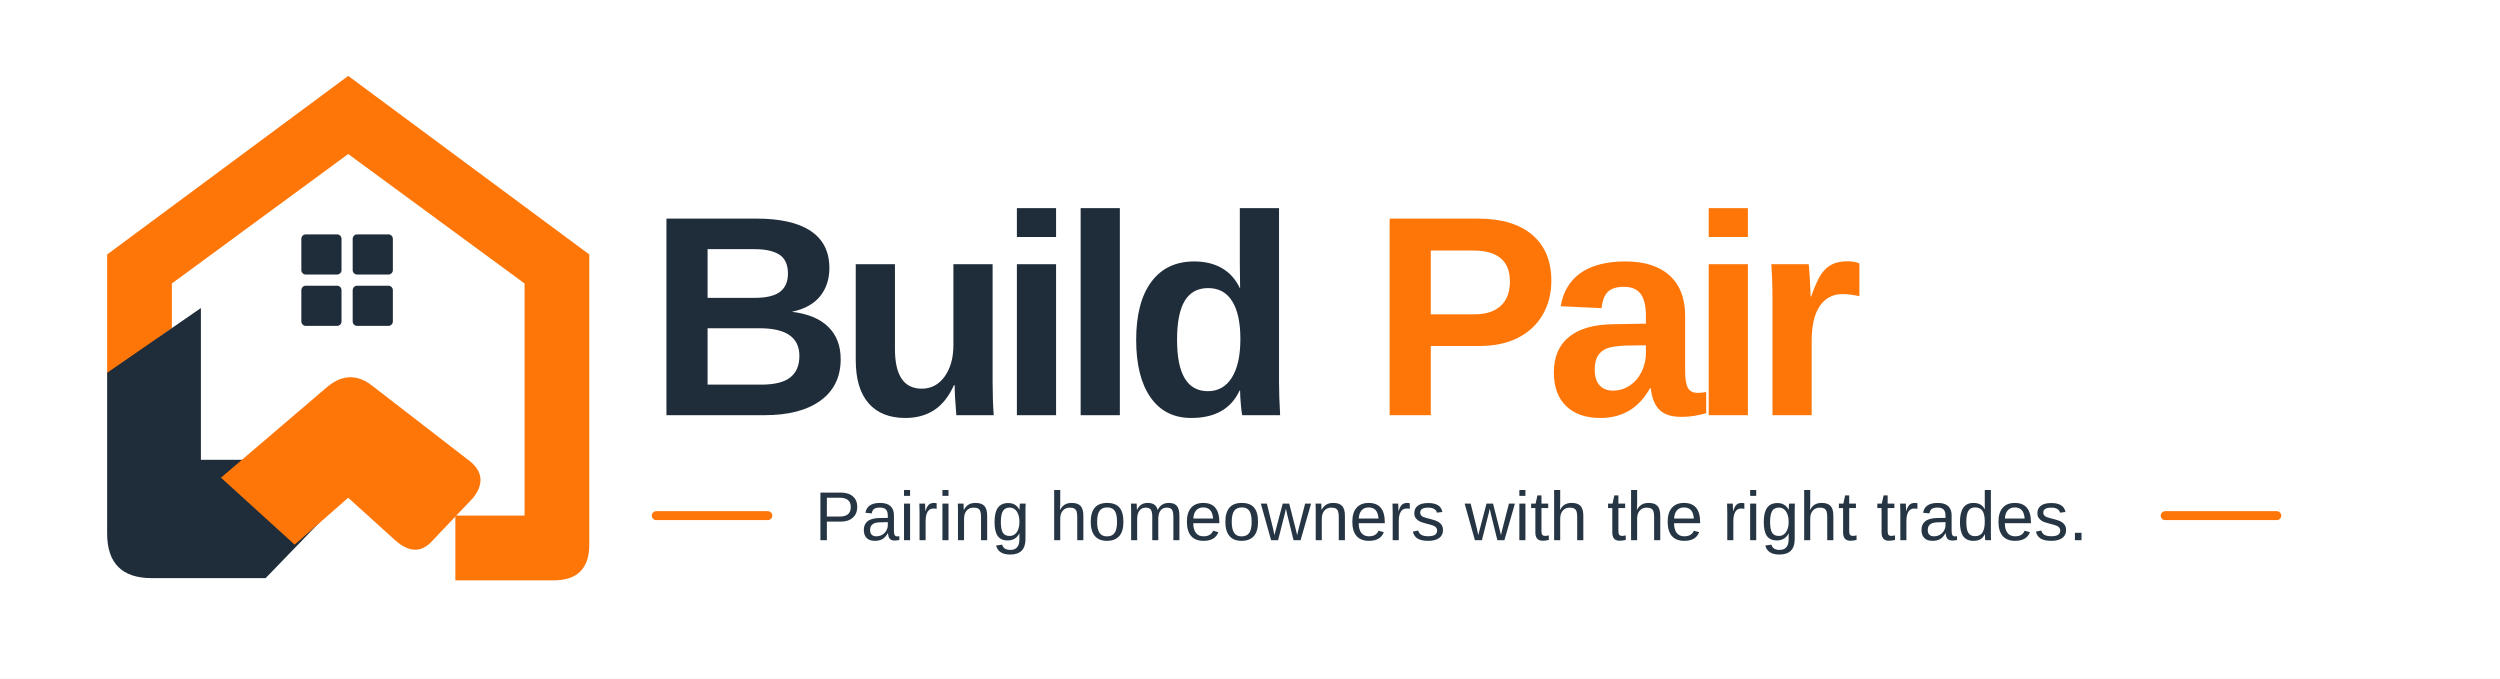
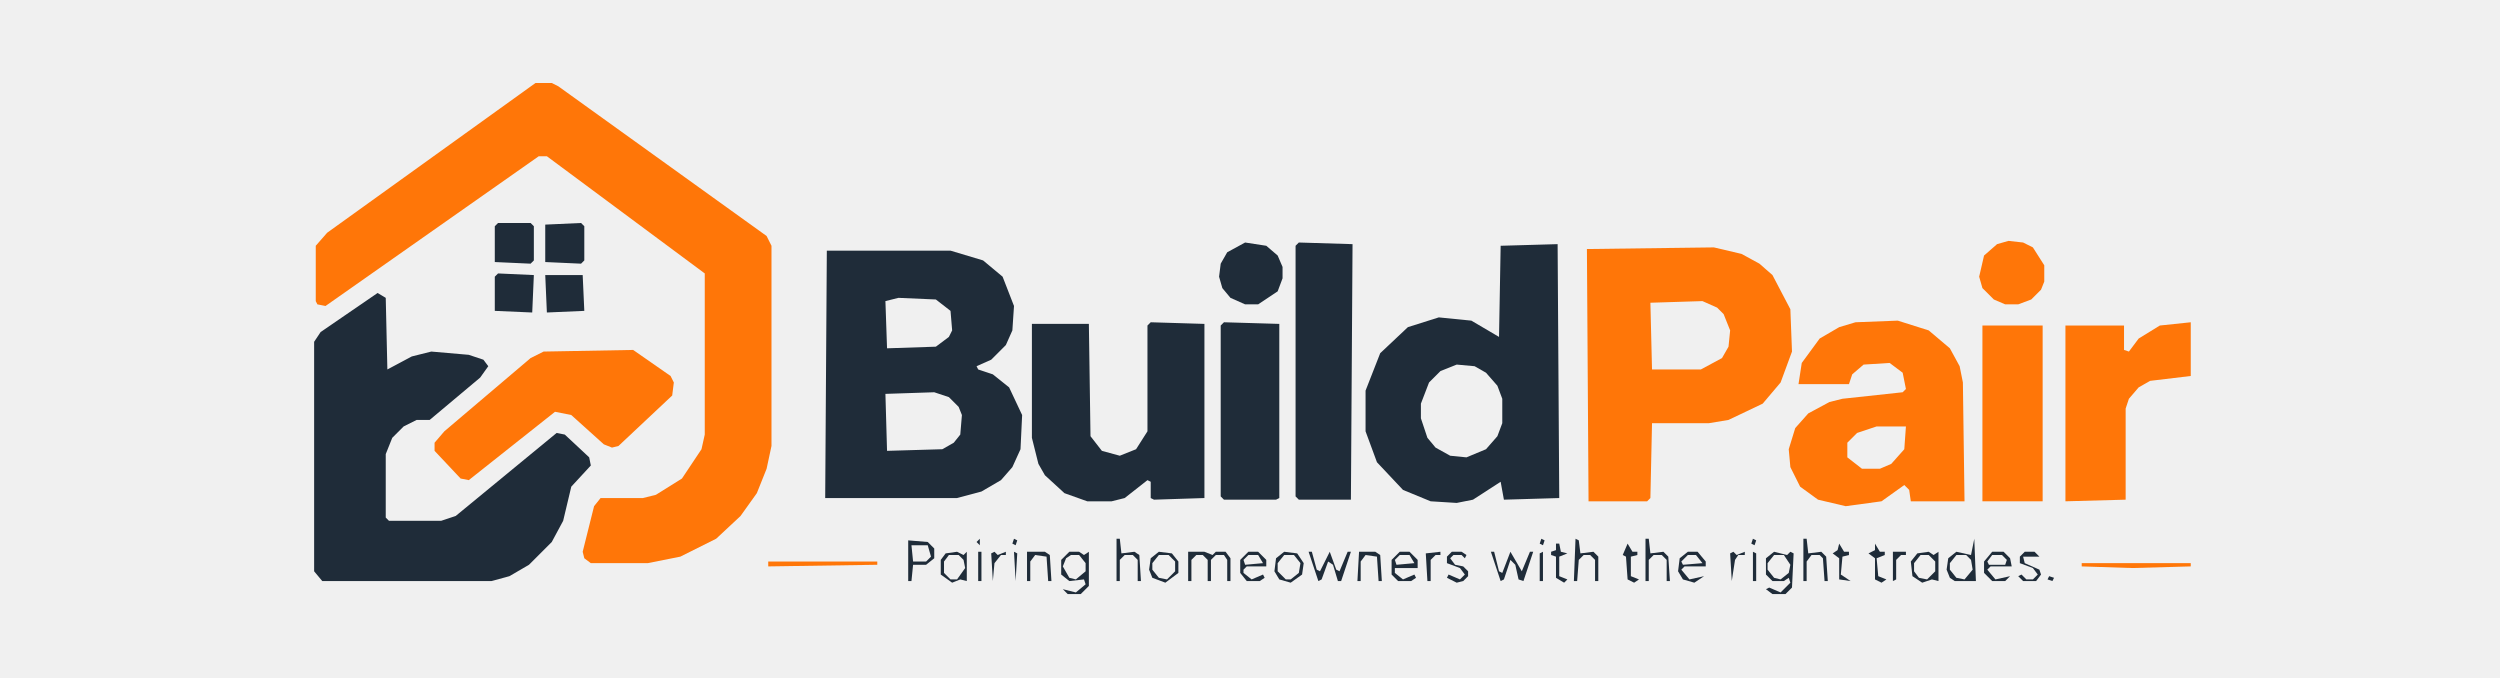
- <svg xmlns="http://www.w3.org/2000/svg" viewBox="0 0 1120 304" role="img" aria-labelledby="title desc">
-   <rect width="1120" height="304" fill="#fff" />
-   <g transform="translate(28 22)">
-     <path d="M20 92 L128 12 L236 92 V222 Q236 238 220 238 H176 L176 209 H207 V105 L128 47 L49 105 V125 L20 146 Z" fill="#ff7608" />
-     <path d="M20 145 L62 116 V184 L95 184 L120 207 L91 237 H40 Q20 237 20 217 Z" fill="#1f2c39" />
-     <path d="M71 192 L119 151 Q129 143 139 151 L183 185 Q191 192 184 201 L165 221 Q158 228 149 220 L128 201 L104 222 Z" fill="#ff7608" />
-     <g fill="#1f2c39">
-       <rect x="107" y="83" width="18" height="18" rx="2" />
-       <rect x="130" y="83" width="18" height="18" rx="2" />
-       <rect x="107" y="106" width="18" height="18" rx="2" />
-       <rect x="130" y="106" width="18" height="18" rx="2" />
-     </g>
+ <svg xmlns="http://www.w3.org/2000/svg" viewBox="0 0 1536 416" role="img" aria-label="BuildPair. Pairing homeowners with the right trades.">
+   <g fill="#1f2c39" fill-rule="evenodd">
+     <path d="M 1259 354 L 1258 356 L 1261 357 L 1262 355 Z " />
+     <path d="M 1244 339 L 1241 342 L 1241 346 L 1249 349 L 1252 353 L 1249 356 L 1245 356 L 1242 353 L 1240 354 L 1243 357 L 1251 357 L 1254 353 L 1253 350 L 1244 346 L 1243 342 L 1253 342 L 1250 339 Z " />
+     <path d="M 1224 339 L 1219 345 L 1219 352 L 1224 357 L 1232 357 L 1235 354 L 1226 356 L 1221 350 L 1223 348 L 1236 348 L 1235 343 L 1231 339 Z M 1221 345 L 1224 341 L 1230 341 L 1233 344 L 1232 347 L 1222 347 Z " />
+     <path d="M 1178 340 L 1174 345 L 1175 354 L 1181 358 L 1187 356 L 1191 357 L 1191 339 L 1188 341 L 1185 339 Z M 1180 341 L 1185 341 L 1189 345 L 1189 351 L 1184 356 L 1179 355 L 1176 351 L 1176 346 Z " />
+     <path d="M 1171 339 L 1163 339 L 1163 357 L 1165 356 L 1165 344 L 1168 341 L 1171 341 Z " />
+     <path d="M 1090 339 L 1085 343 L 1085 353 L 1089 357 L 1096 357 L 1099 355 L 1100 358 L 1094 364 L 1087 361 L 1085 362 L 1089 365 L 1097 365 L 1101 361 L 1102 340 L 1100 339 L 1098 341 Z M 1090 341 L 1096 341 L 1100 347 L 1099 352 L 1094 356 L 1090 355 L 1086 350 L 1086 346 Z " />
+     <path d="M 1077 339 L 1077 357 L 1079 357 L 1079 340 Z " />
+     <path d="M 1072 339 L 1067 341 L 1065 339 L 1063 340 L 1064 357 L 1066 344 L 1068 341 L 1072 341 Z " />
+     <path d="M 1037 339 L 1032 343 L 1031 351 L 1034 356 L 1041 358 L 1047 354 L 1038 356 L 1033 350 L 1035 348 L 1048 348 L 1048 345 L 1043 339 Z M 1033 345 L 1037 341 L 1042 341 L 1046 346 L 1034 347 Z " />
+     <path d="M 948 339 L 946 340 L 946 357 L 948 357 Z " />
+     <path d="M 916 339 L 922 357 L 924 356 L 928 344 L 931 347 L 933 356 L 936 357 L 942 339 L 940 339 L 935 351 L 928 339 L 923 352 L 921 351 L 918 339 Z " />
+     <path d="M 892 339 L 889 342 L 889 346 L 897 349 L 900 353 L 897 356 L 890 353 L 889 355 L 895 358 L 899 357 L 902 354 L 902 351 L 899 348 L 894 347 L 891 343 L 893 341 L 898 341 L 900 343 L 901 341 L 898 339 Z " />
+     <path d="M 885 339 L 876 340 L 877 357 L 879 357 L 879 344 L 882 341 L 885 341 Z " />
+     <path d="M 860 339 L 855 344 L 855 353 L 859 357 L 867 357 L 870 355 L 869 353 L 862 356 L 857 352 L 857 349 L 871 349 L 871 344 L 866 339 Z M 857 344 L 860 341 L 866 341 L 869 346 L 858 347 Z " />
+     <path d="M 835 339 L 834 357 L 836 357 L 836 345 L 839 341 L 846 342 L 847 357 L 849 357 L 848 341 L 845 339 Z " />
+     <path d="M 804 339 L 810 357 L 812 356 L 816 345 L 819 347 L 822 357 L 824 357 L 830 339 L 828 339 L 823 351 L 821 350 L 817 339 L 811 351 L 809 350 L 806 339 Z " />
+     <path d="M 789 339 L 784 343 L 783 351 L 786 356 L 793 358 L 800 353 L 801 346 L 797 340 Z M 789 341 L 795 341 L 799 346 L 798 352 L 793 356 L 790 356 L 785 351 L 785 346 Z " />
+     <path d="M 767 339 L 762 344 L 762 352 L 766 357 L 774 357 L 777 355 L 776 353 L 769 356 L 764 352 L 764 350 L 766 348 L 778 348 L 778 344 L 773 339 Z M 764 344 L 767 341 L 773 341 L 776 346 L 765 347 Z " />
+     <path d="M 730 339 L 730 357 L 732 357 L 732 344 L 735 341 L 739 341 L 742 344 L 742 357 L 744 357 L 744 344 L 747 341 L 752 341 L 754 344 L 754 357 L 756 357 L 756 343 L 753 339 L 747 339 L 745 341 L 740 339 Z " />
+     <path d="M 712 339 L 707 343 L 706 350 L 708 355 L 716 358 L 724 352 L 724 345 L 720 340 Z M 712 341 L 718 341 L 722 345 L 722 351 L 717 356 L 712 355 L 708 350 L 708 346 Z " />
+     <path d="M 657 339 L 652 344 L 652 353 L 657 357 L 666 356 L 667 359 L 661 364 L 653 362 L 656 365 L 664 365 L 669 360 L 669 339 L 666 341 L 663 339 Z M 658 341 L 663 341 L 667 346 L 667 351 L 661 356 L 657 355 L 653 348 L 655 343 Z " />
+     <path d="M 631 339 L 631 357 L 633 357 L 633 345 L 636 341 L 643 342 L 644 357 L 646 357 L 645 341 L 642 339 Z " />
+     <path d="M 623 339 L 624 357 L 625 340 Z " />
+     <path d="M 618 339 L 613 341 L 611 339 L 609 340 L 610 357 L 611 346 L 615 341 L 618 341 Z " />
+     <path d="M 601 339 L 601 357 L 603 357 L 603 339 Z " />
+     <path d="M 581 340 L 578 344 L 578 353 L 585 358 L 590 356 L 594 357 L 594 339 L 592 341 L 588 339 Z M 583 341 L 589 341 L 592 344 L 593 349 L 588 356 L 584 356 L 580 352 L 580 345 Z " />
+     <path d="M 1152 334 L 1152 338 L 1148 340 L 1152 343 L 1152 356 L 1156 358 L 1159 356 L 1154 354 L 1153 343 L 1158 341 L 1158 339 L 1155 339 Z " />
+     <path d="M 1130 334 L 1129 338 L 1126 340 L 1130 343 L 1130 356 L 1137 357 L 1131 353 L 1132 342 L 1136 341 L 1136 339 L 1133 339 Z " />
+     <path d="M 1000 334 L 997 341 L 999 342 L 1000 356 L 1004 358 L 1007 356 L 1002 354 L 1002 342 L 1006 341 L 1006 339 L 1003 339 Z " />
+     <path d="M 956 334 L 956 338 L 953 339 L 953 341 L 956 342 L 956 355 L 961 358 L 963 356 L 958 354 L 958 342 L 963 340 L 959 339 L 958 334 Z " />
+     <path d="M 570 333 L 558 332 L 558 357 L 560 357 L 561 347 L 569 347 L 574 343 L 574 337 Z M 560 335 L 570 335 L 572 342 L 569 345 L 561 345 Z " />
+     <path d="M 1213 331 L 1211 341 L 1202 339 L 1197 343 L 1196 350 L 1198 355 L 1201 357 L 1214 357 Z M 1202 341 L 1208 341 L 1211 344 L 1212 350 L 1207 356 L 1202 355 L 1198 350 L 1198 346 Z " />
+     <path d="M 1108 331 L 1108 357 L 1110 357 L 1110 345 L 1113 341 L 1118 341 L 1120 343 L 1121 357 L 1123 357 L 1122 342 L 1119 339 L 1111 340 L 1110 331 Z " />
+     <path d="M 1077 331 L 1076 334 L 1078 335 L 1079 332 Z " />
+     <path d="M 1011 331 L 1011 357 L 1013 357 L 1013 344 L 1016 341 L 1021 341 L 1024 344 L 1024 357 L 1026 357 L 1025 342 L 1022 339 L 1014 340 L 1013 331 Z " />
+     <path d="M 968 331 L 967 357 L 969 357 L 970 344 L 973 341 L 977 341 L 980 344 L 980 357 L 982 357 L 982 342 L 979 339 L 971 340 L 970 332 Z " />
+     <path d="M 947 331 L 946 334 L 948 335 L 949 332 Z " />
+     <path d="M 686 331 L 686 357 L 688 357 L 688 344 L 691 341 L 696 341 L 699 344 L 699 357 L 701 357 L 700 341 L 697 339 L 689 340 L 688 331 Z " />
+     <path d="M 623 331 L 622 334 L 624 335 L 625 332 Z " />
+     <path d="M 602 331 L 600 333 L 602 335 Z " />
+     <path d="M 752 198 L 750 200 L 750 305 L 752 307 L 784 307 L 786 306 L 786 199 Z " />
+     <path d="M 634 199 L 634 269 L 638 285 L 642 292 L 654 303 L 668 308 L 683 308 L 691 306 L 705 295 L 707 296 L 707 306 L 709 307 L 740 306 L 740 199 L 707 198 L 705 200 L 705 265 L 698 276 L 688 280 L 677 277 L 670 268 L 669 199 Z " />
+     <path d="M 232 180 L 197 204 L 193 210 L 193 351 L 198 357 L 302 357 L 313 354 L 325 347 L 339 333 L 346 320 L 351 299 L 363 286 L 362 281 L 347 267 L 342 266 L 280 317 L 271 320 L 239 320 L 237 318 L 237 279 L 241 269 L 248 262 L 256 258 L 264 258 L 295 232 L 300 225 L 297 221 L 288 218 L 265 216 L 253 219 L 238 227 L 237 183 Z " />
+     <path d="M 335 169 L 336 192 L 359 191 L 358 169 Z " />
+     <path d="M 306 168 L 304 170 L 304 191 L 327 192 L 328 169 Z " />
+     <path d="M 508 154 L 507 306 L 588 306 L 603 302 L 615 295 L 622 287 L 627 276 L 628 255 L 620 238 L 610 230 L 601 227 L 600 225 L 609 221 L 618 212 L 622 203 L 623 188 L 616 170 L 604 160 L 584 154 Z M 544 242 L 574 241 L 583 244 L 589 250 L 591 255 L 590 267 L 586 272 L 579 276 L 545 277 Z M 544 185 L 552 183 L 575 184 L 584 191 L 585 203 L 583 207 L 575 213 L 545 214 Z " />
+     <path d="M 957 150 L 922 151 L 921 207 L 904 197 L 884 195 L 865 201 L 848 217 L 839 240 L 839 265 L 846 284 L 862 301 L 879 308 L 895 309 L 905 307 L 922 296 L 924 307 L 958 306 Z M 895 224 L 906 225 L 913 229 L 920 237 L 923 245 L 923 260 L 920 268 L 913 276 L 901 281 L 891 280 L 882 275 L 877 269 L 873 257 L 873 248 L 878 235 L 885 228 Z " />
+     <path d="M 798 149 L 796 151 L 796 305 L 798 307 L 830 307 L 831 150 Z " />
+     <path d="M 765 149 L 754 155 L 750 162 L 749 170 L 751 177 L 756 183 L 765 187 L 773 187 L 785 179 L 788 171 L 788 164 L 785 157 L 778 151 Z " />
+     <path d="M 335 138 L 335 161 L 357 162 L 359 160 L 359 139 L 357 137 Z " />
+     <path d="M 306 137 L 304 139 L 304 161 L 326 162 L 328 160 L 328 139 L 326 137 Z " />
  </g>
-   <g font-family="Arial,Helvetica,sans-serif" font-weight="800">
-     <text x="290" y="186" font-size="128" fill="#1f2c39" letter-spacing="-7">Build</text>
-     <text x="614" y="186" font-size="128" fill="#ff7608" letter-spacing="-7">Pair</text>
-   </g>
-   <g font-family="Arial,Helvetica,sans-serif" font-size="31" fill="#263544">
-     <rect x="292" y="229" width="54" height="4" rx="2" fill="#ff7608" />
-     <text x="365" y="242">Pairing homeowners with the right trades.</text>
-     <rect x="968" y="229" width="54" height="4" rx="2" fill="#ff7608" />
+   <g fill="#ff7608" fill-rule="evenodd">
+     <path d="M 1279 346 L 1279 348 L 1310 349 L 1346 348 L 1346 346 Z " />
+     <path d="M 472 345 L 472 348 L 539 347 L 539 345 Z " />
+     <path d="M 414 235 L 412 231 L 389 215 L 334 216 L 326 220 L 273 265 L 267 272 L 267 277 L 283 294 L 288 295 L 341 253 L 351 255 L 371 273 L 376 275 L 380 274 L 413 243 Z " />
+     <path d="M 1218 200 L 1218 308 L 1255 308 L 1255 200 Z " />
+     <path d="M 1346 198 L 1327 200 L 1314 208 L 1308 216 L 1305 215 L 1305 200 L 1269 200 L 1269 308 L 1306 307 L 1306 251 L 1308 245 L 1314 238 L 1321 234 L 1346 231 Z " />
+     <path d="M 1118 208 L 1107 223 L 1105 236 L 1136 236 L 1138 230 L 1145 224 L 1161 223 L 1169 229 L 1171 239 L 1169 241 L 1132 245 L 1124 247 L 1111 254 L 1103 263 L 1099 276 L 1100 287 L 1106 299 L 1117 307 L 1134 311 L 1156 308 L 1170 298 L 1173 301 L 1174 308 L 1207 308 L 1206 235 L 1204 225 L 1198 214 L 1185 203 L 1166 197 L 1140 198 L 1130 201 Z M 1171 262 L 1170 276 L 1162 285 L 1155 288 L 1144 288 L 1135 281 L 1135 272 L 1141 266 L 1153 262 Z " />
+     <path d="M 1070 156 L 1053 152 L 975 153 L 976 308 L 1012 308 L 1014 306 L 1015 260 L 1050 260 L 1062 258 L 1083 248 L 1094 235 L 1101 216 L 1100 190 L 1089 169 L 1081 162 Z M 1014 186 L 1046 185 L 1055 189 L 1059 193 L 1063 203 L 1062 213 L 1058 220 L 1045 227 L 1015 227 Z " />
+     <path d="M 1234 148 L 1227 150 L 1219 157 L 1216 170 L 1218 177 L 1225 184 L 1232 187 L 1240 187 L 1248 184 L 1254 178 L 1256 173 L 1256 163 L 1249 152 L 1243 149 Z " />
+     <path d="M 329 51 L 201 143 L 194 151 L 194 185 L 195 187 L 200 188 L 331 96 L 336 96 L 433 168 L 433 267 L 431 276 L 419 294 L 403 304 L 395 306 L 369 306 L 365 311 L 358 339 L 359 343 L 363 346 L 398 346 L 418 342 L 440 331 L 455 317 L 465 303 L 471 288 L 474 274 L 474 151 L 471 145 L 343 53 L 339 51 Z " />
  </g>
</svg>
